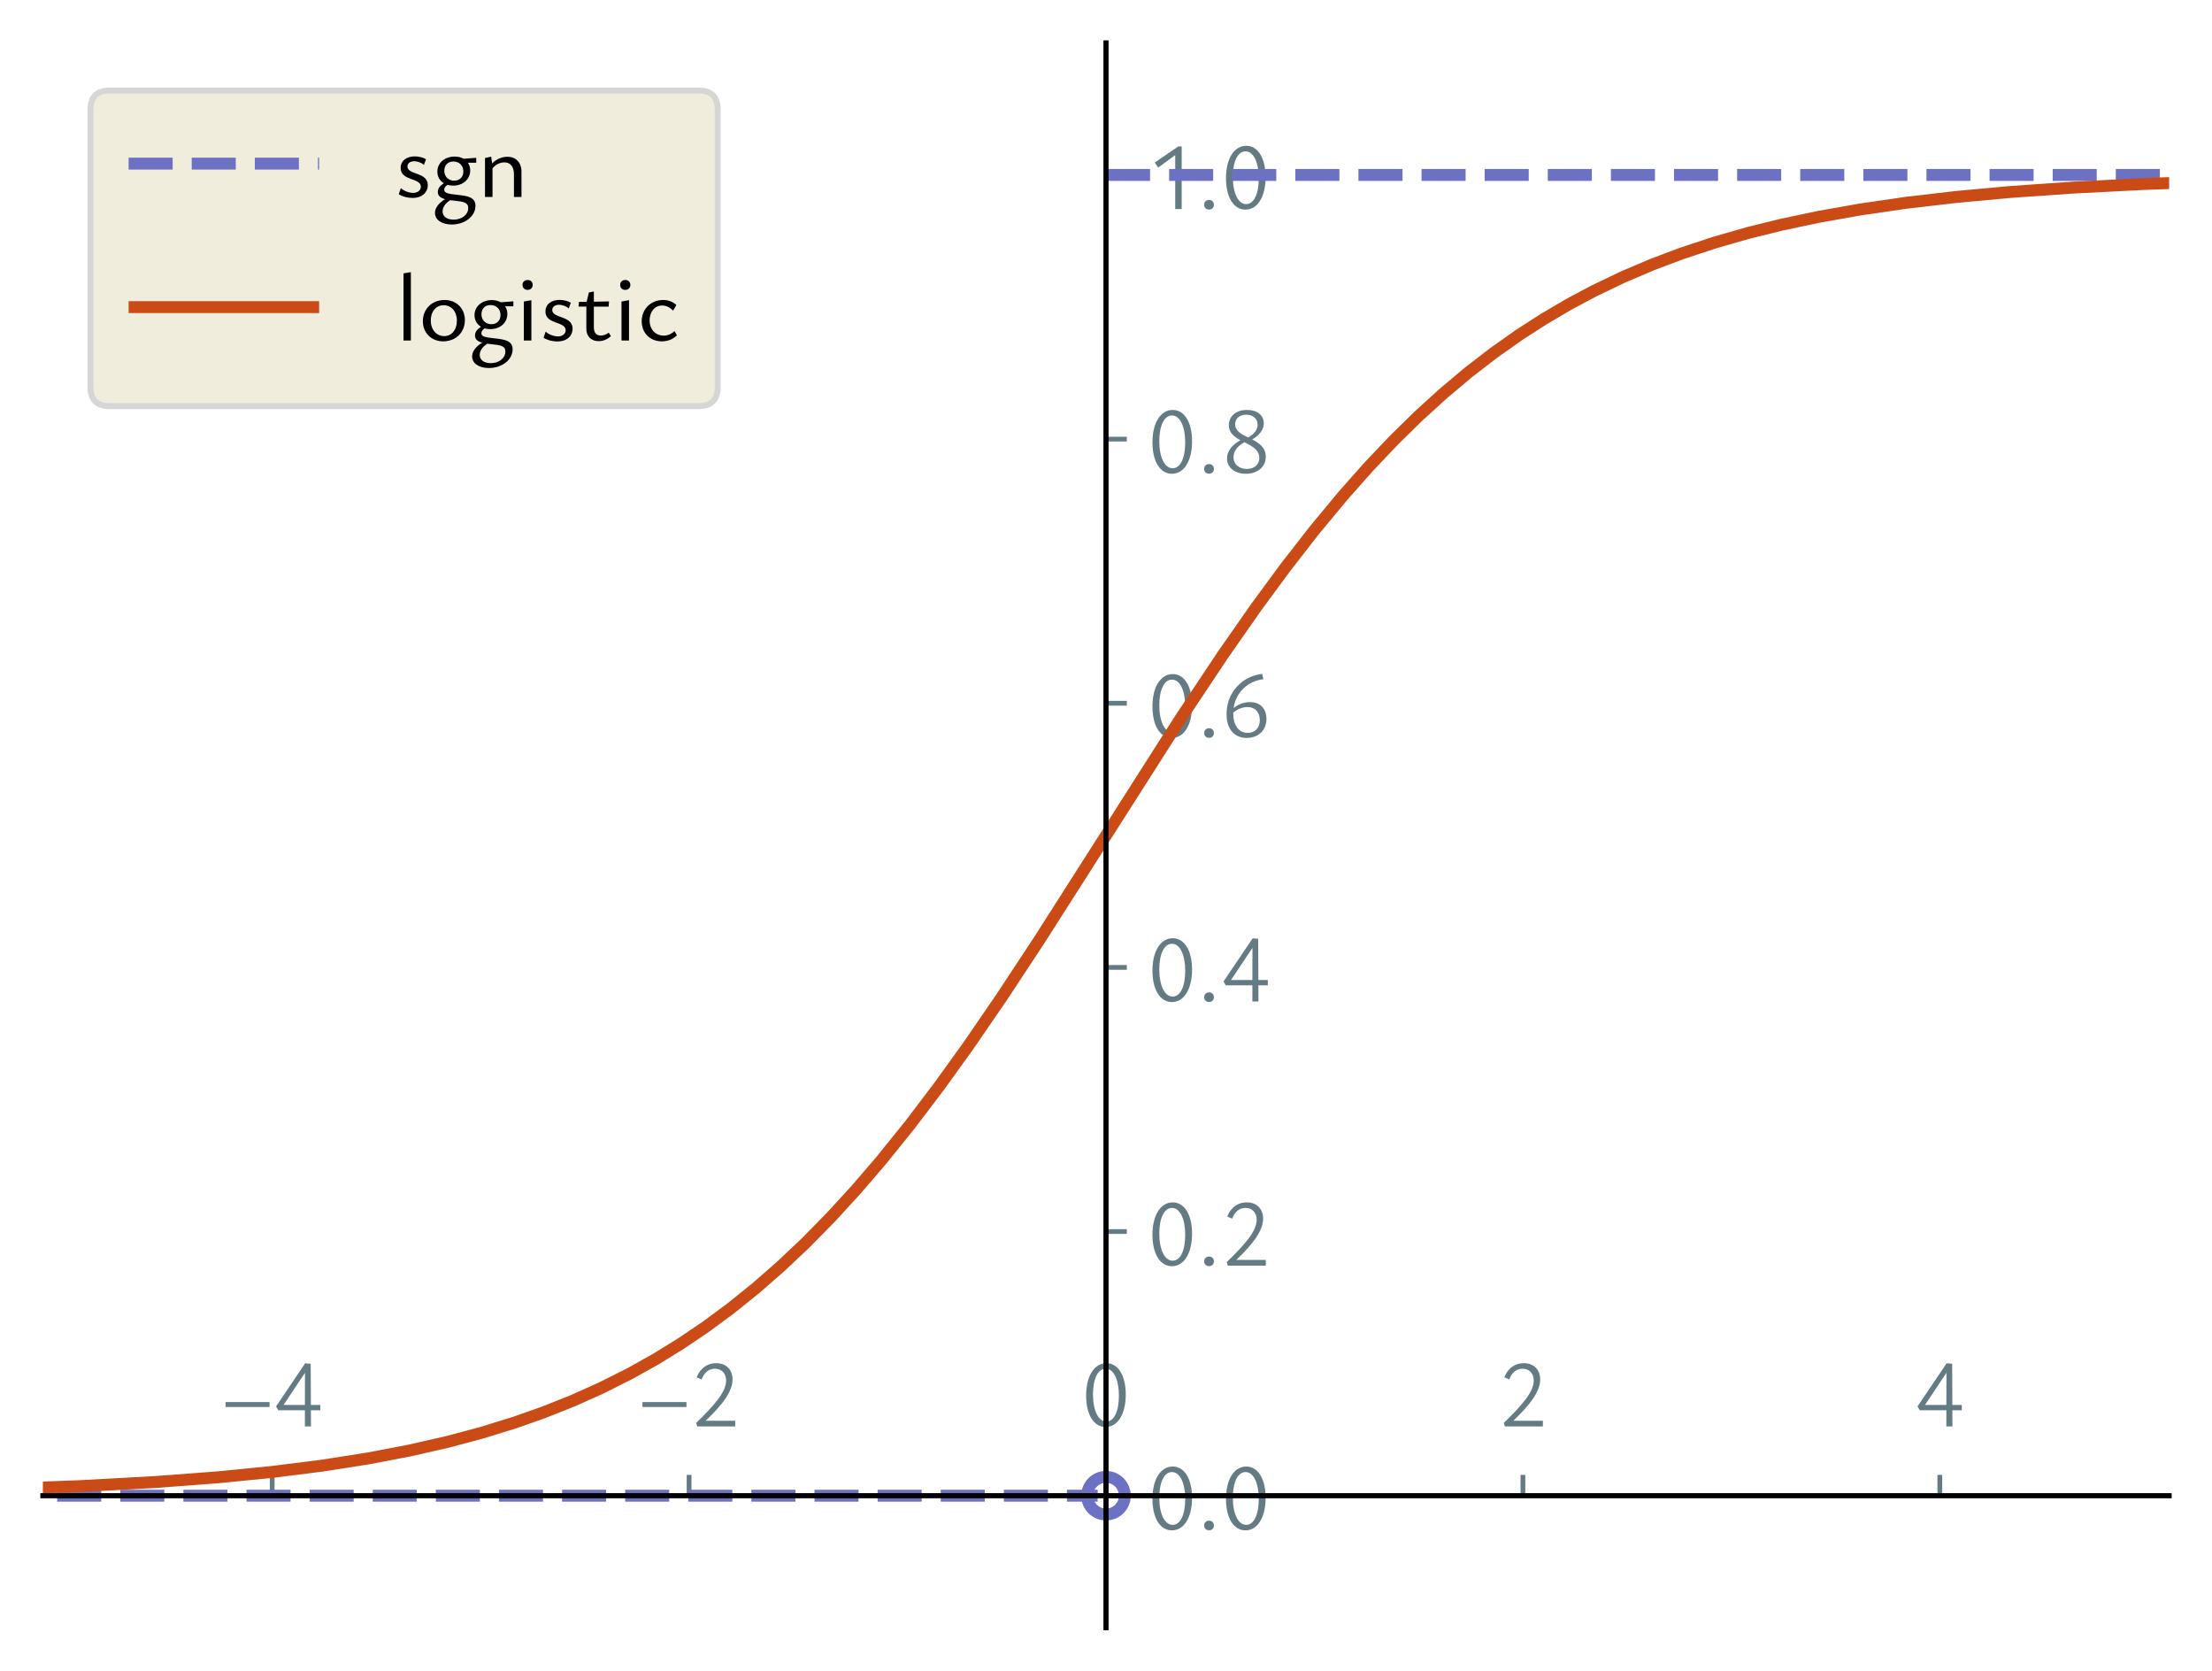
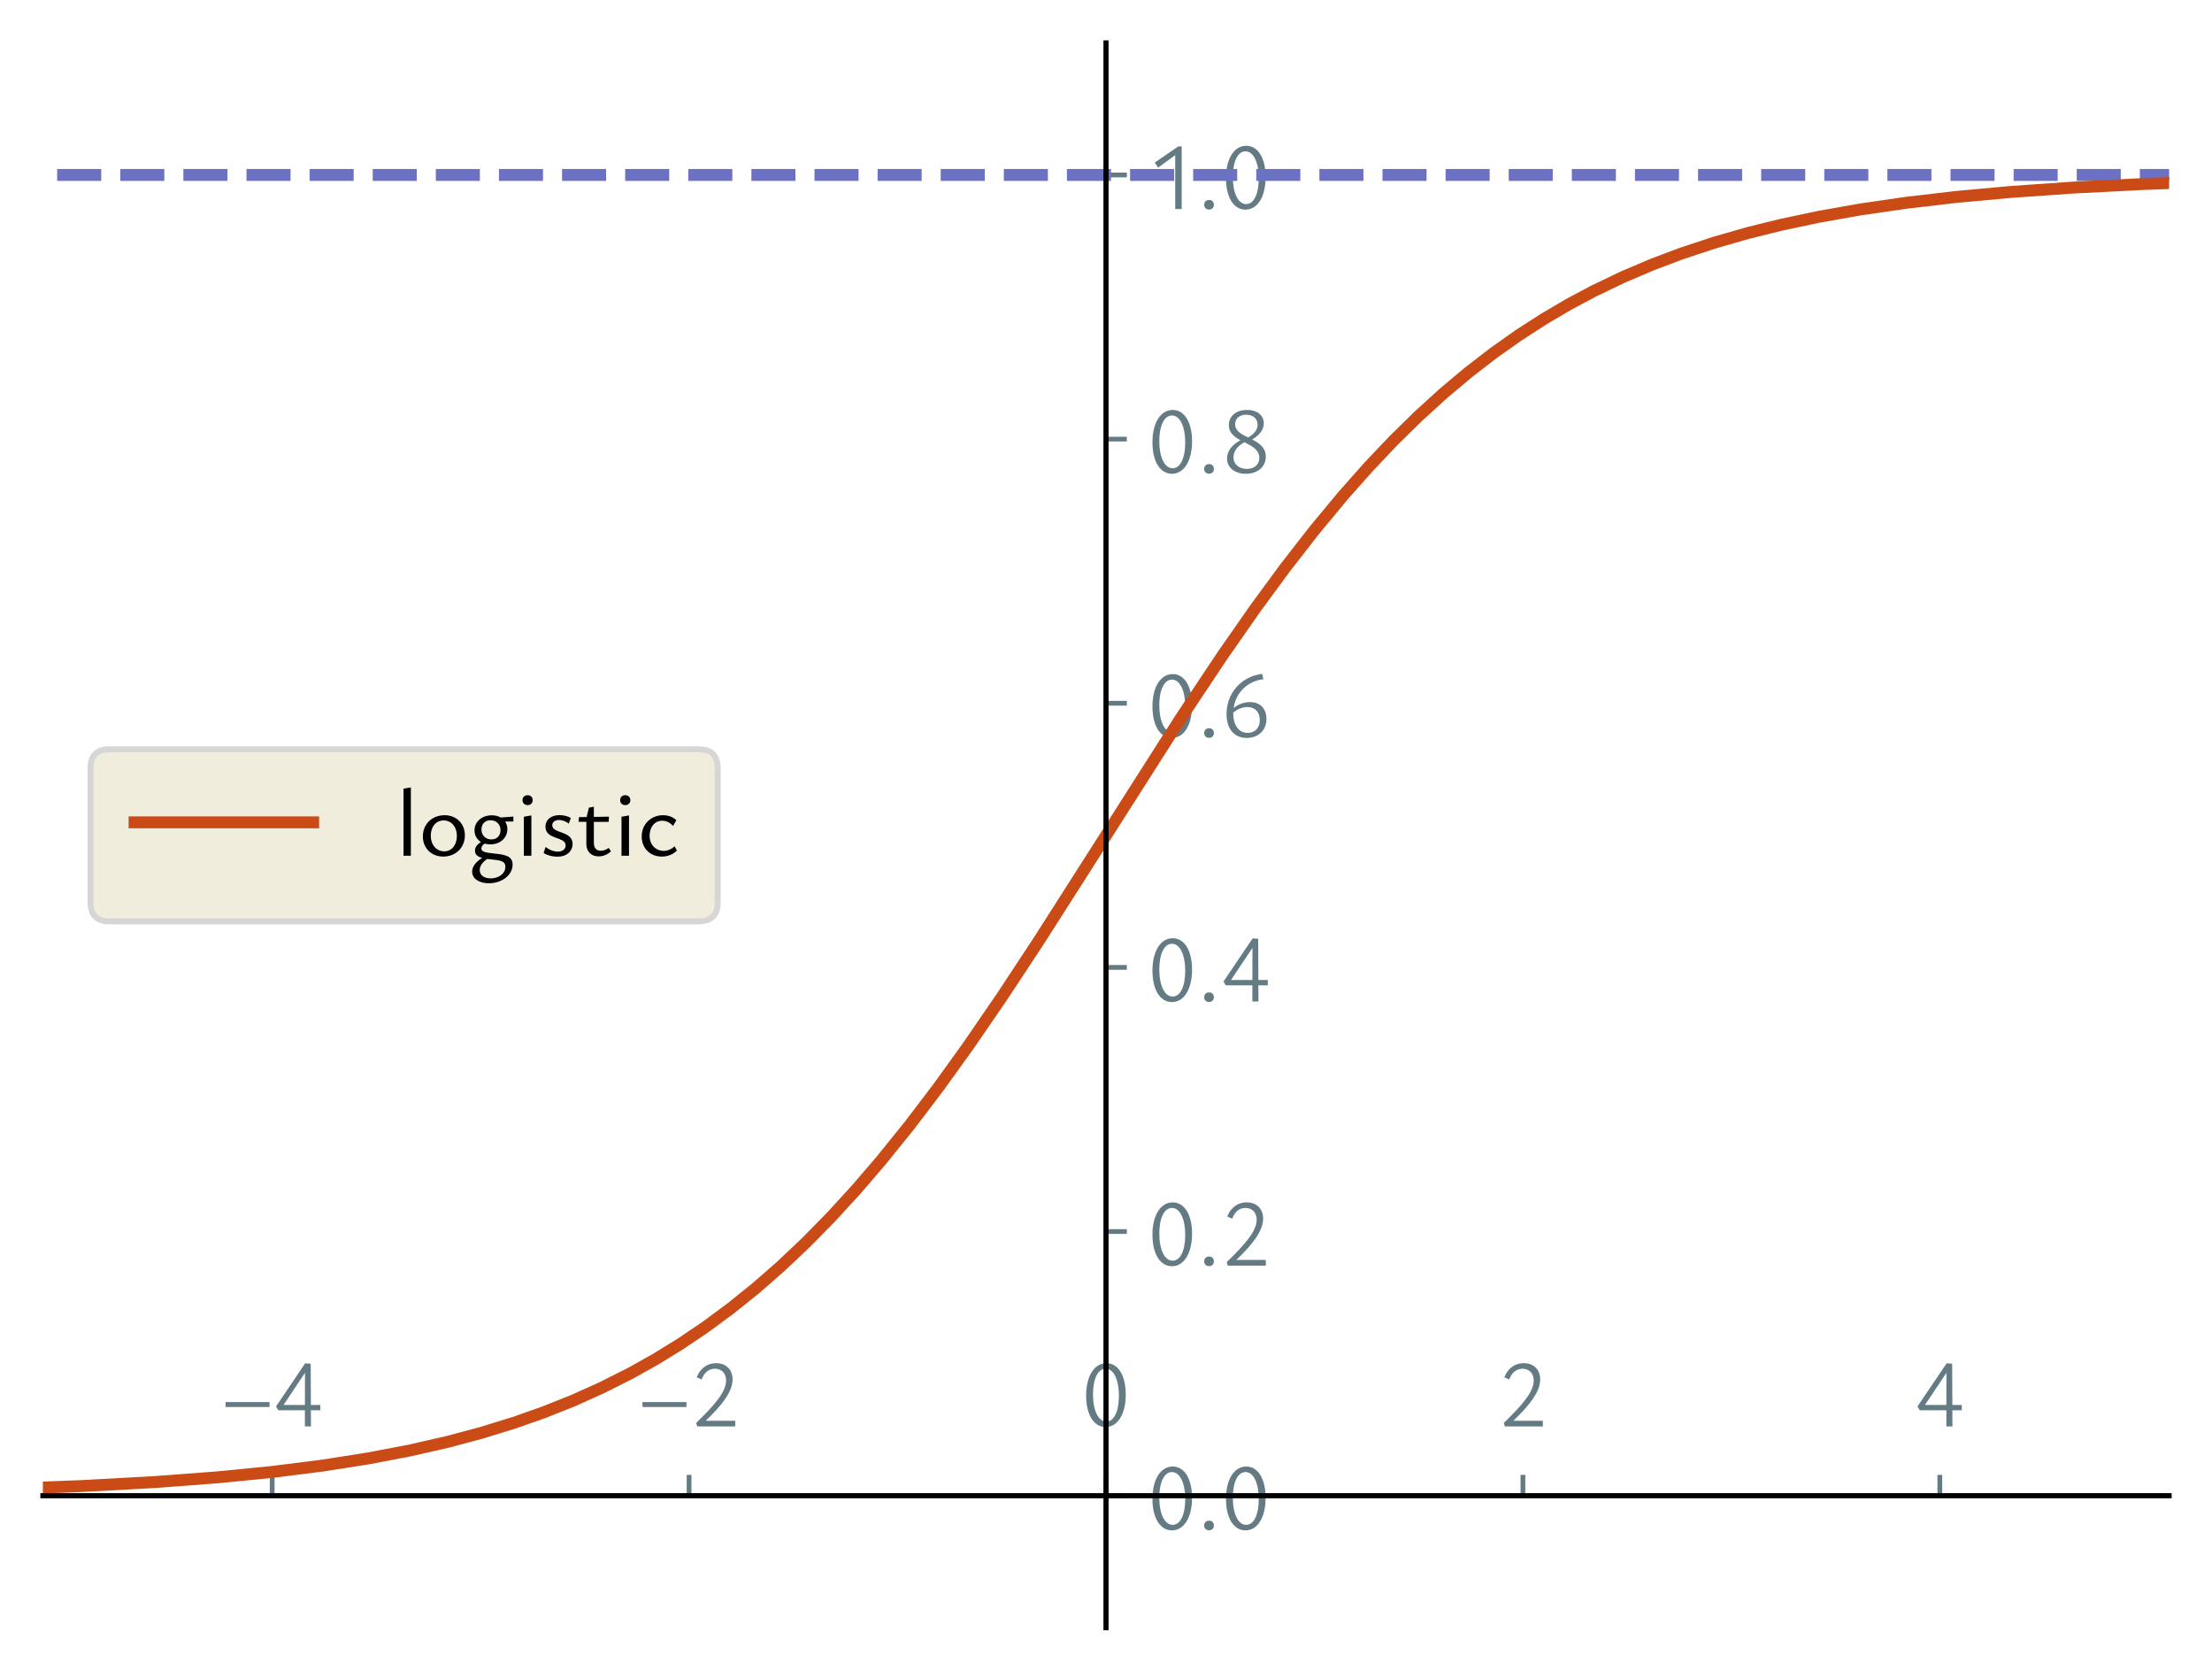
<svg xmlns="http://www.w3.org/2000/svg" xmlns:xlink="http://www.w3.org/1999/xlink" width="371.52pt" height="280.512pt" viewBox="0 0 371.52 280.512" version="1.1">
  <defs>
    <style type="text/css">*{stroke-linejoin: round; stroke-linecap: butt}</style>
  </defs>
  <g id="figure_1">
    <g id="patch_1">
      <path d="M 0 280.512  L 371.52 280.512  L 371.52 0  L 0 0  L 0 280.512  z " style="fill: none" />
    </g>
    <g id="axes_1">
      <g id="patch_2">
        <path d="M 7.2 273.312  L 364.32 273.312  L 364.32 7.2  L 7.2 7.2  L 7.2 273.312  z " style="fill: none" />
      </g>
-       <g id="PathCollection_1">
-         <path d="M 185.76 254.298  C 186.599 254.298 187.403 253.965 187.996 253.372  C 188.589 252.779 188.922 251.975 188.922 251.136  C 188.922 250.297 188.589 249.493 187.996 248.9  C 187.403 248.307 186.599 247.974 185.76 247.974  C 184.921 247.974 184.117 248.307 183.524 248.9  C 182.931 249.493 182.598 250.297 182.598 251.136  C 182.598 251.975 182.931 252.779 183.524 253.372  C 184.117 253.965 184.921 254.298 185.76 254.298  L 185.76 254.298  z " clip-path="url(#pcb9dfbdc83)" style="fill: none; stroke: #6c71c4; stroke-width: 2" />
-       </g>
      <g id="matplotlib.axis_1">
        <g id="xtick_1">
          <g id="line2d_1">
            <defs>
-               <path id="md2028ba4b2" d="M 0 0  L 0 -3.5  " style="stroke: #657b83; stroke-width: 0.8" />
+               <path id="m1a2823aede" d="M 0 0  L 0 -3.5  " style="stroke: #657b83; stroke-width: 0.8" />
            </defs>
            <g>
-               <use xlink:href="#md2028ba4b2" x="45.713" y="251.136" style="fill: #657b83; stroke: #657b83; stroke-width: 0.8" />
+               <use xlink:href="#m1a2823aede" x="45.713" y="251.136" style="fill: #657b83; stroke: #657b83; stroke-width: 0.8" />
            </g>
          </g>
          <g id="text_1">
            <g style="fill: #657b83" transform="translate(37.17669 239.511) scale(0.16 -0.16)">
              <defs>
                <path id="YsabeauOffice-Regular-2212" d="M 282 1306  L 3238 1306  L 3238 1638  L 282 1638  L 282 1306  z " transform="scale(0.015625)" />
                <path id="YsabeauOffice-Regular-34" d="M 2483 4211  L 2112 4243  L 154 1344  L 307 1088  L 2093 1088  L 2093 0  L 2502 0  L 2496 1088  L 3130 1088  L 3130 1446  L 2496 1446  L 2483 4211  z M 659 1446  L 2099 3603  L 2093 1446  L 659 1446  z " transform="scale(0.015625)" />
              </defs>
              <use xlink:href="#YsabeauOffice-Regular-2212" />
              <use xlink:href="#YsabeauOffice-Regular-34" transform="translate(54.99999 0)" />
            </g>
          </g>
        </g>
        <g id="xtick_2">
          <g id="line2d_2">
            <g>
-               <use xlink:href="#md2028ba4b2" x="115.736" y="251.136" style="fill: #657b83; stroke: #657b83; stroke-width: 0.8" />
+               <use xlink:href="#m1a2823aede" x="115.736" y="251.136" style="fill: #657b83; stroke: #657b83; stroke-width: 0.8" />
            </g>
          </g>
          <g id="text_2">
            <g style="fill: #657b83" transform="translate(107.2002 239.511) scale(0.16 -0.16)">
              <defs>
                <path id="YsabeauOffice-Regular-32" d="M 371 237  L 442 0  L 2995 0  L 2995 384  L 1011 384  C 2118 1434 2816 2342 2816 3162  C 2816 3763 2432 4250 1715 4250  C 1197 4250 691 4000 403 3302  L 736 3155  C 928 3680 1280 3878 1626 3878  C 2086 3878 2381 3558 2381 3085  C 2381 2317 1606 1440 371 237  z " transform="scale(0.015625)" />
              </defs>
              <use xlink:href="#YsabeauOffice-Regular-2212" />
              <use xlink:href="#YsabeauOffice-Regular-32" transform="translate(54.99999 0)" />
            </g>
          </g>
        </g>
        <g id="xtick_3">
          <g id="line2d_3">
            <g>
-               <use xlink:href="#md2028ba4b2" x="185.76" y="251.136" style="fill: #657b83; stroke: #657b83; stroke-width: 0.8" />
+               <use xlink:href="#m1a2823aede" x="185.76" y="251.136" style="fill: #657b83; stroke: #657b83; stroke-width: 0.8" />
            </g>
          </g>
          <g id="text_3">
            <g style="fill: #657b83" transform="translate(181.6238 239.511) scale(0.16 -0.16)">
              <defs>
                <path id="YsabeauOffice-Regular-30" d="M 1632 -38  C 2438 -38 2982 826 2982 2144  C 2982 3411 2477 4250 1683 4250  C 864 4250 320 3379 320 2074  C 320 794 832 -38 1632 -38  z M 1677 333  C 1146 333 781 1056 781 2157  C 781 3187 1107 3878 1632 3878  C 2163 3878 2522 3155 2522 2061  C 2522 1024 2202 333 1677 333  z " transform="scale(0.015625)" />
              </defs>
              <use xlink:href="#YsabeauOffice-Regular-30" />
            </g>
          </g>
        </g>
        <g id="xtick_4">
          <g id="line2d_4">
            <g>
-               <use xlink:href="#md2028ba4b2" x="255.784" y="251.136" style="fill: #657b83; stroke: #657b83; stroke-width: 0.8" />
+               <use xlink:href="#m1a2823aede" x="255.784" y="251.136" style="fill: #657b83; stroke: #657b83; stroke-width: 0.8" />
            </g>
          </g>
          <g id="text_4">
            <g style="fill: #657b83" transform="translate(251.6473 239.511) scale(0.16 -0.16)">
              <use xlink:href="#YsabeauOffice-Regular-32" />
            </g>
          </g>
        </g>
        <g id="xtick_5">
          <g id="line2d_5">
            <g>
-               <use xlink:href="#md2028ba4b2" x="325.807" y="251.136" style="fill: #657b83; stroke: #657b83; stroke-width: 0.8" />
+               <use xlink:href="#m1a2823aede" x="325.807" y="251.136" style="fill: #657b83; stroke: #657b83; stroke-width: 0.8" />
            </g>
          </g>
          <g id="text_5">
            <g style="fill: #657b83" transform="translate(321.6708 239.511) scale(0.16 -0.16)">
              <use xlink:href="#YsabeauOffice-Regular-34" />
            </g>
          </g>
        </g>
      </g>
      <g id="matplotlib.axis_2">
        <g id="ytick_1">
          <g id="line2d_6">
            <defs>
-               <path id="mdd0ba457a4" d="M 0 0  L 3.5 0  " style="stroke: #657b83; stroke-width: 0.8" />
+               <path id="m74871459c1" d="M 0 0  L 3.5 0  " style="stroke: #657b83; stroke-width: 0.8" />
            </defs>
            <g>
-               <use xlink:href="#mdd0ba457a4" x="185.76" y="251.136" style="fill: #657b83; stroke: #657b83; stroke-width: 0.8" />
+               <use xlink:href="#m74871459c1" x="185.76" y="251.136" style="fill: #657b83; stroke: #657b83; stroke-width: 0.8" />
            </g>
          </g>
          <g id="text_6">
            <g style="fill: #657b83" transform="translate(192.76 256.8635) scale(0.16 -0.16)">
              <defs>
                <path id="YsabeauOffice-Regular-2e" d="M 819 -32  C 1011 -32 1139 96 1139 288  C 1139 480 1011 614 819 614  C 621 614 486 480 486 288  C 486 96 621 -32 819 -32  z " transform="scale(0.015625)" />
              </defs>
              <use xlink:href="#YsabeauOffice-Regular-30" />
              <use xlink:href="#YsabeauOffice-Regular-2e" transform="translate(51.7 0)" />
              <use xlink:href="#YsabeauOffice-Regular-30" transform="translate(77.19998 0)" />
            </g>
          </g>
        </g>
        <g id="ytick_2">
          <g id="line2d_7">
            <g>
-               <use xlink:href="#mdd0ba457a4" x="185.76" y="206.784" style="fill: #657b83; stroke: #657b83; stroke-width: 0.8" />
+               <use xlink:href="#m74871459c1" x="185.76" y="206.784" style="fill: #657b83; stroke: #657b83; stroke-width: 0.8" />
            </g>
          </g>
          <g id="text_7">
            <g style="fill: #657b83" transform="translate(192.76 212.5115) scale(0.16 -0.16)">
              <use xlink:href="#YsabeauOffice-Regular-30" />
              <use xlink:href="#YsabeauOffice-Regular-2e" transform="translate(51.7 0)" />
              <use xlink:href="#YsabeauOffice-Regular-32" transform="translate(77.19998 0)" />
            </g>
          </g>
        </g>
        <g id="ytick_3">
          <g id="line2d_8">
            <g>
-               <use xlink:href="#mdd0ba457a4" x="185.76" y="162.432" style="fill: #657b83; stroke: #657b83; stroke-width: 0.8" />
+               <use xlink:href="#m74871459c1" x="185.76" y="162.432" style="fill: #657b83; stroke: #657b83; stroke-width: 0.8" />
            </g>
          </g>
          <g id="text_8">
            <g style="fill: #657b83" transform="translate(192.76 168.1595) scale(0.16 -0.16)">
              <use xlink:href="#YsabeauOffice-Regular-30" />
              <use xlink:href="#YsabeauOffice-Regular-2e" transform="translate(51.7 0)" />
              <use xlink:href="#YsabeauOffice-Regular-34" transform="translate(77.19998 0)" />
            </g>
          </g>
        </g>
        <g id="ytick_4">
          <g id="line2d_9">
            <g>
-               <use xlink:href="#mdd0ba457a4" x="185.76" y="118.08" style="fill: #657b83; stroke: #657b83; stroke-width: 0.8" />
+               <use xlink:href="#m74871459c1" x="185.76" y="118.08" style="fill: #657b83; stroke: #657b83; stroke-width: 0.8" />
            </g>
          </g>
          <g id="text_9">
            <g style="fill: #657b83" transform="translate(192.76 123.8075) scale(0.16 -0.16)">
              <defs>
                <path id="YsabeauOffice-Regular-36" d="M 1933 2368  C 1491 2368 1114 2202 832 1965  C 979 3027 1805 3795 2835 3904  L 2752 4262  C 1376 4109 358 2989 358 1562  C 358 602 845 -38 1715 -38  C 2502 -38 3040 486 3040 1235  C 3040 1862 2682 2368 1933 2368  z M 806 1613  C 806 1626 806 1645 806 1651  C 1069 1894 1427 2035 1754 2035  C 2310 2035 2592 1651 2592 1152  C 2592 627 2259 301 1779 301  C 1165 301 806 838 806 1613  z " transform="scale(0.015625)" />
              </defs>
              <use xlink:href="#YsabeauOffice-Regular-30" />
              <use xlink:href="#YsabeauOffice-Regular-2e" transform="translate(51.7 0)" />
              <use xlink:href="#YsabeauOffice-Regular-36" transform="translate(77.19998 0)" />
            </g>
          </g>
        </g>
        <g id="ytick_5">
          <g id="line2d_10">
            <g>
-               <use xlink:href="#mdd0ba457a4" x="185.76" y="73.728" style="fill: #657b83; stroke: #657b83; stroke-width: 0.8" />
+               <use xlink:href="#m74871459c1" x="185.76" y="73.728" style="fill: #657b83; stroke: #657b83; stroke-width: 0.8" />
            </g>
          </g>
          <g id="text_10">
            <g style="fill: #657b83" transform="translate(192.76 79.4555) scale(0.16 -0.16)">
              <defs>
                <path id="YsabeauOffice-Regular-38" d="M 1658 -38  C 2464 -38 2995 448 2995 1107  C 2995 1722 2554 2022 2080 2266  C 2547 2541 2861 2906 2861 3354  C 2861 3891 2413 4250 1734 4250  C 986 4250 512 3827 512 3226  C 512 2714 870 2445 1293 2214  C 730 1907 390 1498 390 986  C 390 365 928 -38 1658 -38  z M 826 1075  C 826 1478 1082 1818 1562 2080  C 2067 1824 2560 1574 2560 1024  C 2560 627 2272 288 1728 288  C 1222 288 826 576 826 1075  z M 934 3283  C 934 3674 1229 3930 1677 3930  C 2144 3930 2445 3654 2445 3258  C 2445 2906 2195 2618 1805 2400  C 1350 2624 934 2842 934 3283  z " transform="scale(0.015625)" />
              </defs>
              <use xlink:href="#YsabeauOffice-Regular-30" />
              <use xlink:href="#YsabeauOffice-Regular-2e" transform="translate(51.7 0)" />
              <use xlink:href="#YsabeauOffice-Regular-38" transform="translate(77.19998 0)" />
            </g>
          </g>
        </g>
        <g id="ytick_6">
          <g id="line2d_11">
            <g>
-               <use xlink:href="#mdd0ba457a4" x="185.76" y="29.376" style="fill: #657b83; stroke: #657b83; stroke-width: 0.8" />
+               <use xlink:href="#m74871459c1" x="185.76" y="29.376" style="fill: #657b83; stroke: #657b83; stroke-width: 0.8" />
            </g>
          </g>
          <g id="text_11">
            <g style="fill: #657b83" transform="translate(192.76 35.1035) scale(0.16 -0.16)">
              <defs>
                <path id="YsabeauOffice-Regular-31" d="M 1850 0  L 2285 0  L 2285 4211  L 2061 4211  L 474 3123  L 704 2784  L 1850 3622  L 1850 0  z " transform="scale(0.015625)" />
              </defs>
              <use xlink:href="#YsabeauOffice-Regular-31" />
              <use xlink:href="#YsabeauOffice-Regular-2e" transform="translate(51.7 0)" />
              <use xlink:href="#YsabeauOffice-Regular-30" transform="translate(77.19998 0)" />
            </g>
          </g>
        </g>
      </g>
      <g id="line2d_12">
-         <path d="M -1 251.136  L 184.36 251.136  L 184.36 251.136  " clip-path="url(#pcb9dfbdc83)" style="fill: none; stroke-dasharray: 7.4,3.2; stroke-dashoffset: 0; stroke: #6c71c4; stroke-width: 2" />
+         <path d="M -1 29.376  L 372.52 29.376  L 372.52 29.376  " clip-path="url(#p8565bfe891)" style="fill: none; stroke-dasharray: 7.4,3.2; stroke-dashoffset: 0; stroke: #6c71c4; stroke-width: 2" />
      </g>
      <g id="line2d_13">
-         <path d="M 185.76 29.376  L 372.52 29.376  L 372.52 29.376  " clip-path="url(#pcb9dfbdc83)" style="fill: none; stroke-dasharray: 7.4,3.2; stroke-dashoffset: 0; stroke: #6c71c4; stroke-width: 2" />
-       </g>
-       <g id="line2d_14">
-         <path d="M -1 250.071  L 13.502 249.529  L 26.106 248.84  L 36.61 248.048  L 45.713 247.147  L 54.116 246.09  L 61.818 244.883  L 68.821 243.546  L 75.123 242.111  L 80.725 240.619  L 86.327 238.895  L 91.228 237.171  L 96.13 235.223  L 101.032 233.027  L 105.933 230.558  L 110.135 228.206  L 114.336 225.619  L 118.537 222.781  L 122.739 219.679  L 126.94 216.299  L 131.142 212.628  L 135.343 208.659  L 139.544 204.385  L 143.746 199.804  L 147.947 194.919  L 152.849 188.844  L 157.751 182.385  L 162.652 175.574  L 168.254 167.413  L 174.556 157.847  L 183.659 143.581  L 198.364 120.51  L 205.367 109.996  L 210.968 101.979  L 215.87 95.314  L 220.772 89.016  L 225.673 83.113  L 229.875 78.379  L 234.076 73.952  L 238.278 69.831  L 242.479 66.012  L 246.68 62.488  L 250.882 59.248  L 255.083 56.28  L 259.285 53.569  L 263.486 51.102  L 267.688 48.861  L 272.589 46.512  L 277.491 44.425  L 282.392 42.576  L 287.994 40.724  L 293.596 39.12  L 299.198 37.734  L 305.5 36.401  L 312.503 35.16  L 320.205 34.042  L 328.608 33.063  L 337.711 32.23  L 348.215 31.497  L 360.119 30.89  L 372.52 30.441  L 372.52 30.441  " clip-path="url(#pcb9dfbdc83)" style="fill: none; stroke: #cb4b16; stroke-width: 2" />
+         <path d="M -1 250.071  L 13.502 249.529  L 26.106 248.84  L 36.61 248.048  L 45.713 247.147  L 54.116 246.09  L 61.818 244.883  L 68.821 243.546  L 75.123 242.111  L 80.725 240.619  L 86.327 238.895  L 91.228 237.171  L 96.13 235.223  L 101.032 233.027  L 105.933 230.558  L 110.135 228.206  L 114.336 225.619  L 118.537 222.781  L 122.739 219.679  L 126.94 216.299  L 131.142 212.628  L 135.343 208.659  L 139.544 204.385  L 143.746 199.804  L 147.947 194.919  L 152.849 188.844  L 157.751 182.385  L 162.652 175.574  L 168.254 167.413  L 174.556 157.847  L 183.659 143.581  L 198.364 120.51  L 205.367 109.996  L 210.968 101.979  L 215.87 95.314  L 220.772 89.016  L 225.673 83.113  L 229.875 78.379  L 234.076 73.952  L 238.278 69.831  L 242.479 66.012  L 246.68 62.488  L 250.882 59.248  L 255.083 56.28  L 259.285 53.569  L 263.486 51.102  L 267.688 48.861  L 272.589 46.512  L 277.491 44.425  L 282.392 42.576  L 287.994 40.724  L 293.596 39.12  L 299.198 37.734  L 305.5 36.401  L 312.503 35.16  L 320.205 34.042  L 328.608 33.063  L 337.711 32.23  L 348.215 31.497  L 360.119 30.89  L 372.52 30.441  L 372.52 30.441  " clip-path="url(#p8565bfe891)" style="fill: none; stroke: #cb4b16; stroke-width: 2" />
      </g>
      <g id="patch_3">
        <path d="M 185.76 273.312  L 185.76 7.2  " style="fill: none; stroke: #000000; stroke-width: 0.8; stroke-linejoin: miter; stroke-linecap: square" />
      </g>
      <g id="patch_4">
        <path d="M 185.76 273.312  L 185.76 7.2  " style="fill: none; stroke: #000000; stroke-width: 0.8; stroke-linejoin: miter; stroke-linecap: square" />
      </g>
      <g id="patch_5">
        <path d="M 7.2 251.136  L 364.32 251.136  " style="fill: none; stroke: #000000; stroke-width: 0.8; stroke-linejoin: miter; stroke-linecap: square" />
      </g>
      <g id="patch_6">
        <path d="M 7.2 251.136  L 364.32 251.136  " style="fill: none; stroke: #000000; stroke-width: 0.8; stroke-linejoin: miter; stroke-linecap: square" />
      </g>
      <g id="legend_1">
        <g id="patch_7">
-           <path d="M 18.4 68.195  L 117.34 68.195  Q 120.54 68.195 120.54 64.995  L 120.54 18.4  Q 120.54 15.2 117.34 15.2  L 18.4 15.2  Q 15.2 15.2 15.2 18.4  L 15.2 64.995  Q 15.2 68.195 18.4 68.195  z " style="fill: #eee8d5; opacity: 0.8; stroke: #cccccc; stroke-linejoin: miter" />
-         </g>
-         <g id="line2d_15">
-           <path d="M 21.6 27.473  L 37.6 27.473  L 53.6 27.473  " style="fill: none; stroke-dasharray: 7.4,3.2; stroke-dashoffset: 0; stroke: #6c71c4; stroke-width: 2" />
+           <path d="M 18.4 154.705  L 117.34 154.705  Q 120.54 154.705 120.54 151.505  L 120.54 129.007  Q 120.54 125.807 117.34 125.807  L 18.4 125.807  Q 15.2 125.807 15.2 129.007  L 15.2 151.505  Q 15.2 154.705 18.4 154.705  z " style="fill: #eee8d5; opacity: 0.8; stroke: #cccccc; stroke-linejoin: miter" />
+         </g>
+         <g id="line2d_14">
+           <path d="M 21.6 138.08  L 37.6 138.08  L 53.6 138.08  " style="fill: none; stroke: #cb4b16; stroke-width: 2" />
        </g>
        <g id="text_12">
-           <g transform="translate(66.4 33.0725) scale(0.16 -0.16)">
-             <defs>
-               <path id="YsabeauOffice-Medium-73" d="M 1171 -64  C 1818 -64 2182 333 2182 787  C 2182 1690 813 1466 813 2048  C 813 2240 973 2400 1280 2400  C 1459 2400 1760 2310 1920 2150  L 2061 2534  C 1869 2656 1568 2726 1306 2726  C 781 2726 358 2458 358 1946  C 358 1056 1715 1306 1715 685  C 1715 474 1530 275 1197 275  C 915 275 576 403 371 595  L 230 186  C 435 45 781 -64 1171 -64  z " transform="scale(0.015625)" />
-               <path id="YsabeauOffice-Medium-67" d="M 1350 -1850  C 2214 -1850 2944 -1312 2944 -595  C 2944 -19 2432 70 1747 141  C 1114 211 845 256 845 493  C 845 627 941 730 1069 813  C 1178 781 1312 762 1446 762  C 2112 762 2592 1197 2592 1786  C 2592 1984 2534 2157 2438 2298  L 2995 2298  L 2995 2630  L 2150 2566  C 1984 2662 1773 2714 1542 2714  C 890 2714 384 2291 384 1702  C 384 1370 544 1088 819 922  C 563 755 416 582 416 326  C 416 64 621 -70 902 -147  C 454 -416 224 -755 224 -1069  C 224 -1549 704 -1850 1350 -1850  z M 1517 1094  C 1126 1094 851 1370 851 1760  C 851 2138 1094 2381 1459 2381  C 1862 2381 2131 2106 2131 1709  C 2131 1350 1894 1094 1517 1094  z M 736 -966  C 736 -704 896 -442 1242 -218  C 1312 -224 1402 -237 1478 -243  C 2157 -314 2458 -365 2458 -749  C 2458 -1190 2022 -1523 1478 -1523  C 1037 -1523 736 -1318 736 -966  z " transform="scale(0.015625)" />
-               <path id="YsabeauOffice-Medium-6e" d="M 2419 1530  L 2419 0  L 2925 0  L 2925 1702  C 2925 2330 2534 2701 1990 2701  C 1638 2701 1261 2566 954 2253  L 890 2707  L 474 2618  L 474 0  L 979 0  L 979 1920  C 1203 2202 1510 2323 1779 2323  C 2189 2323 2419 2022 2419 1530  z " transform="scale(0.015625)" />
-             </defs>
-             <use xlink:href="#YsabeauOffice-Medium-73" />
-             <use xlink:href="#YsabeauOffice-Medium-67" transform="translate(38.09999 0)" />
-             <use xlink:href="#YsabeauOffice-Medium-6e" transform="translate(86.69998 0)" />
-           </g>
-         </g>
-         <g id="line2d_16">
-           <path d="M 21.6 51.57  L 37.6 51.57  L 53.6 51.57  " style="fill: none; stroke: #cb4b16; stroke-width: 2" />
-         </g>
-         <g id="text_13">
-           <g transform="translate(66.4 57.17) scale(0.16 -0.16)">
+           <g transform="translate(66.4 143.6798) scale(0.16 -0.16)">
            <defs>
              <path id="YsabeauOffice-Medium-6c" d="M 550 0  L 1043 0  L 1043 4589  L 550 4506  L 550 0  z " transform="scale(0.015625)" />
              <path id="YsabeauOffice-Medium-6f" d="M 1626 -58  C 2470 -58 3085 538 3085 1370  C 3085 2157 2509 2720 1728 2720  C 877 2720 262 2125 262 1293  C 262 512 832 -58 1626 -58  z M 1696 294  C 1190 294 794 704 794 1350  C 794 1914 1114 2368 1658 2368  C 2163 2368 2547 1965 2547 1318  C 2547 768 2240 294 1696 294  z " transform="scale(0.015625)" />
+               <path id="YsabeauOffice-Medium-67" d="M 1350 -1850  C 2214 -1850 2944 -1312 2944 -595  C 2944 -19 2432 70 1747 141  C 1114 211 845 256 845 493  C 845 627 941 730 1069 813  C 1178 781 1312 762 1446 762  C 2112 762 2592 1197 2592 1786  C 2592 1984 2534 2157 2438 2298  L 2995 2298  L 2995 2630  L 2150 2566  C 1984 2662 1773 2714 1542 2714  C 890 2714 384 2291 384 1702  C 384 1370 544 1088 819 922  C 563 755 416 582 416 326  C 416 64 621 -70 902 -147  C 454 -416 224 -755 224 -1069  C 224 -1549 704 -1850 1350 -1850  z M 1517 1094  C 1126 1094 851 1370 851 1760  C 851 2138 1094 2381 1459 2381  C 1862 2381 2131 2106 2131 1709  C 2131 1350 1894 1094 1517 1094  z M 736 -966  C 736 -704 896 -442 1242 -218  C 1312 -224 1402 -237 1478 -243  C 2157 -314 2458 -365 2458 -749  C 2458 -1190 2022 -1523 1478 -1523  C 1037 -1523 736 -1318 736 -966  z " transform="scale(0.015625)" />
              <path id="YsabeauOffice-Medium-69" d="M 589 0  L 1094 0  L 1094 2707  L 589 2618  L 589 0  z M 845 3398  C 1037 3398 1184 3533 1184 3731  C 1184 3930 1043 4064 845 4064  C 640 4064 499 3936 499 3731  C 499 3539 634 3398 845 3398  z " transform="scale(0.015625)" />
+               <path id="YsabeauOffice-Medium-73" d="M 1171 -64  C 1818 -64 2182 333 2182 787  C 2182 1690 813 1466 813 2048  C 813 2240 973 2400 1280 2400  C 1459 2400 1760 2310 1920 2150  L 2061 2534  C 1869 2656 1568 2726 1306 2726  C 781 2726 358 2458 358 1946  C 358 1056 1715 1306 1715 685  C 1715 474 1530 275 1197 275  C 915 275 576 403 371 595  L 230 186  C 435 45 781 -64 1171 -64  z " transform="scale(0.015625)" />
              <path id="YsabeauOffice-Medium-74" d="M 1491 -45  C 1773 -45 2067 58 2317 294  L 2170 525  C 1990 390 1805 333 1632 333  C 1350 333 1171 506 1171 870  L 1171 2272  L 2163 2272  L 2189 2624  L 1171 2605  L 1171 3290  L 838 3226  L 685 2598  L 173 2592  L 141 2278  L 666 2278  L 666 781  C 666 250 1024 -45 1491 -45  z " transform="scale(0.015625)" />
              <path id="YsabeauOffice-Medium-63" d="M 1613 -58  C 1952 -58 2323 45 2630 346  L 2470 634  C 2266 435 2003 326 1747 326  C 1210 326 794 723 794 1344  C 794 1894 1107 2349 1638 2349  C 1920 2349 2157 2227 2374 2003  L 2592 2387  C 2355 2598 2061 2720 1702 2720  C 883 2720 262 2112 262 1293  C 262 499 832 -58 1613 -58  z " transform="scale(0.015625)" />
            </defs>
            <use xlink:href="#YsabeauOffice-Medium-6c" />
            <use xlink:href="#YsabeauOffice-Medium-6f" transform="translate(24.79999 0)" />
            <use xlink:href="#YsabeauOffice-Medium-67" transform="translate(77.09998 0)" />
            <use xlink:href="#YsabeauOffice-Medium-69" transform="translate(125.7 0)" />
            <use xlink:href="#YsabeauOffice-Medium-73" transform="translate(152 0)" />
            <use xlink:href="#YsabeauOffice-Medium-74" transform="translate(190.0999 0)" />
            <use xlink:href="#YsabeauOffice-Medium-69" transform="translate(228.1999 0)" />
            <use xlink:href="#YsabeauOffice-Medium-63" transform="translate(254.4999 0)" />
          </g>
        </g>
      </g>
    </g>
  </g>
  <defs>
-     <clipPath id="pcb9dfbdc83">
+     <clipPath id="p8565bfe891">
      <rect x="7.2" y="7.2" width="357.12" height="266.112" />
    </clipPath>
  </defs>
</svg>
